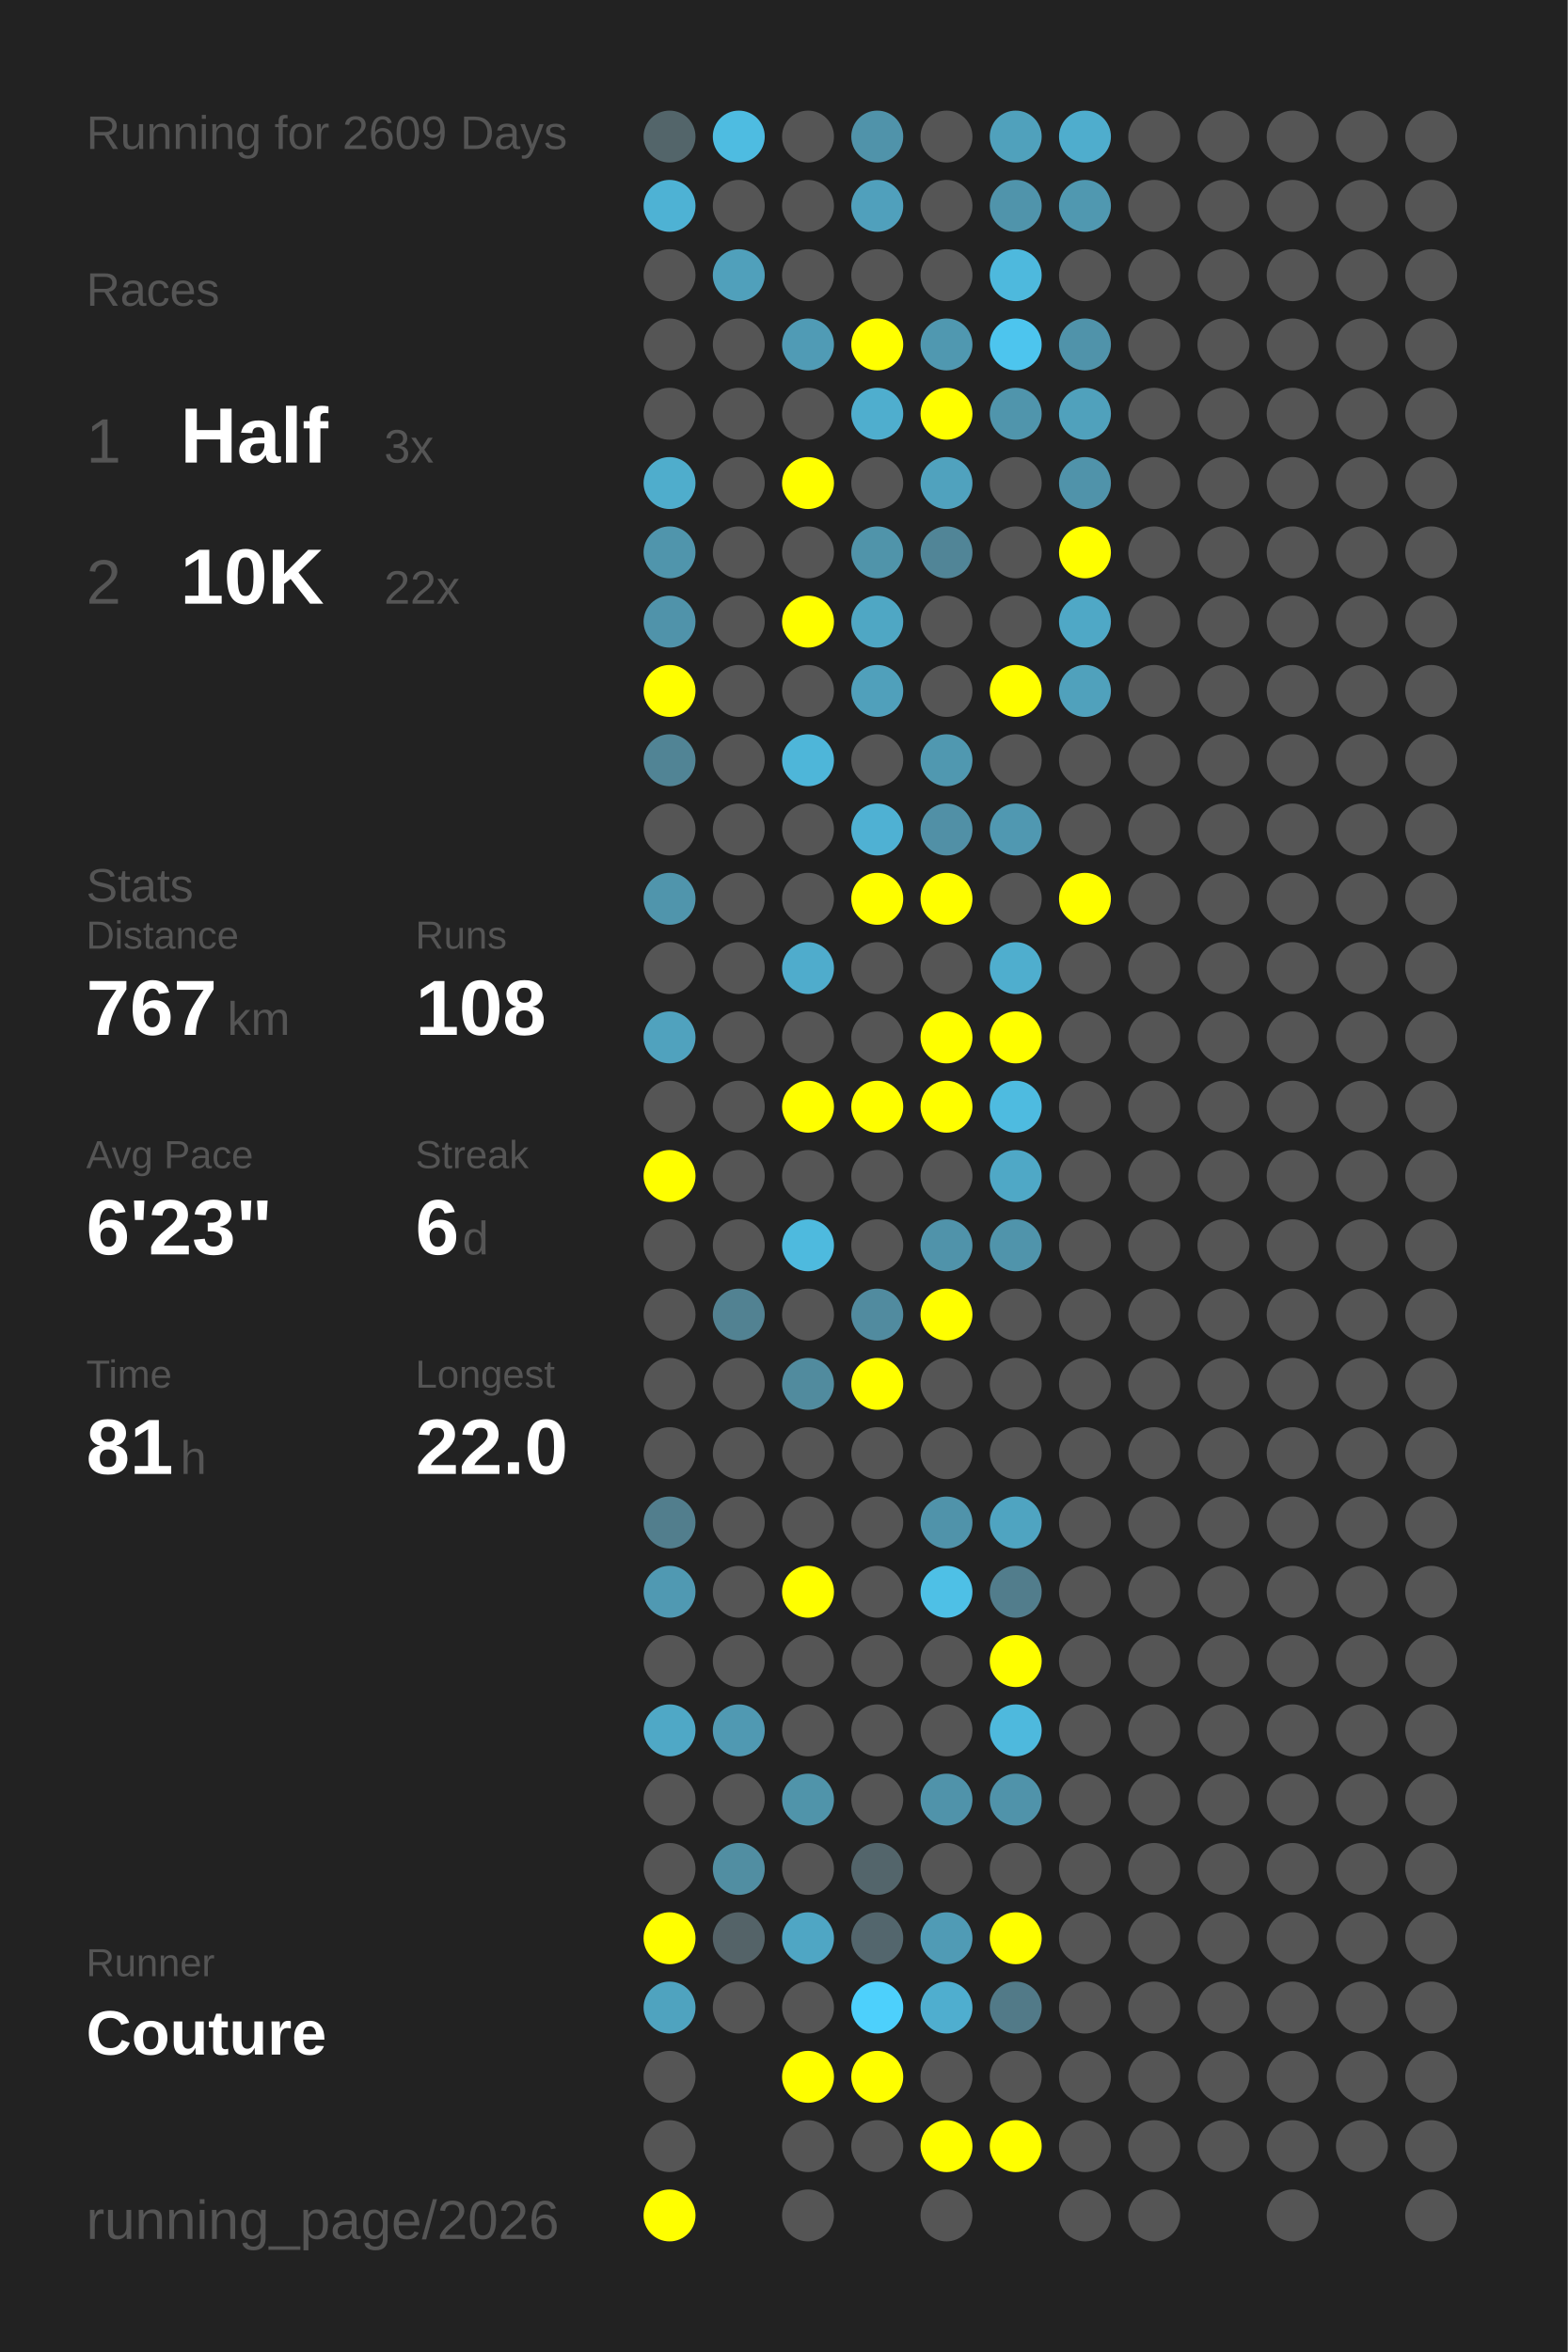
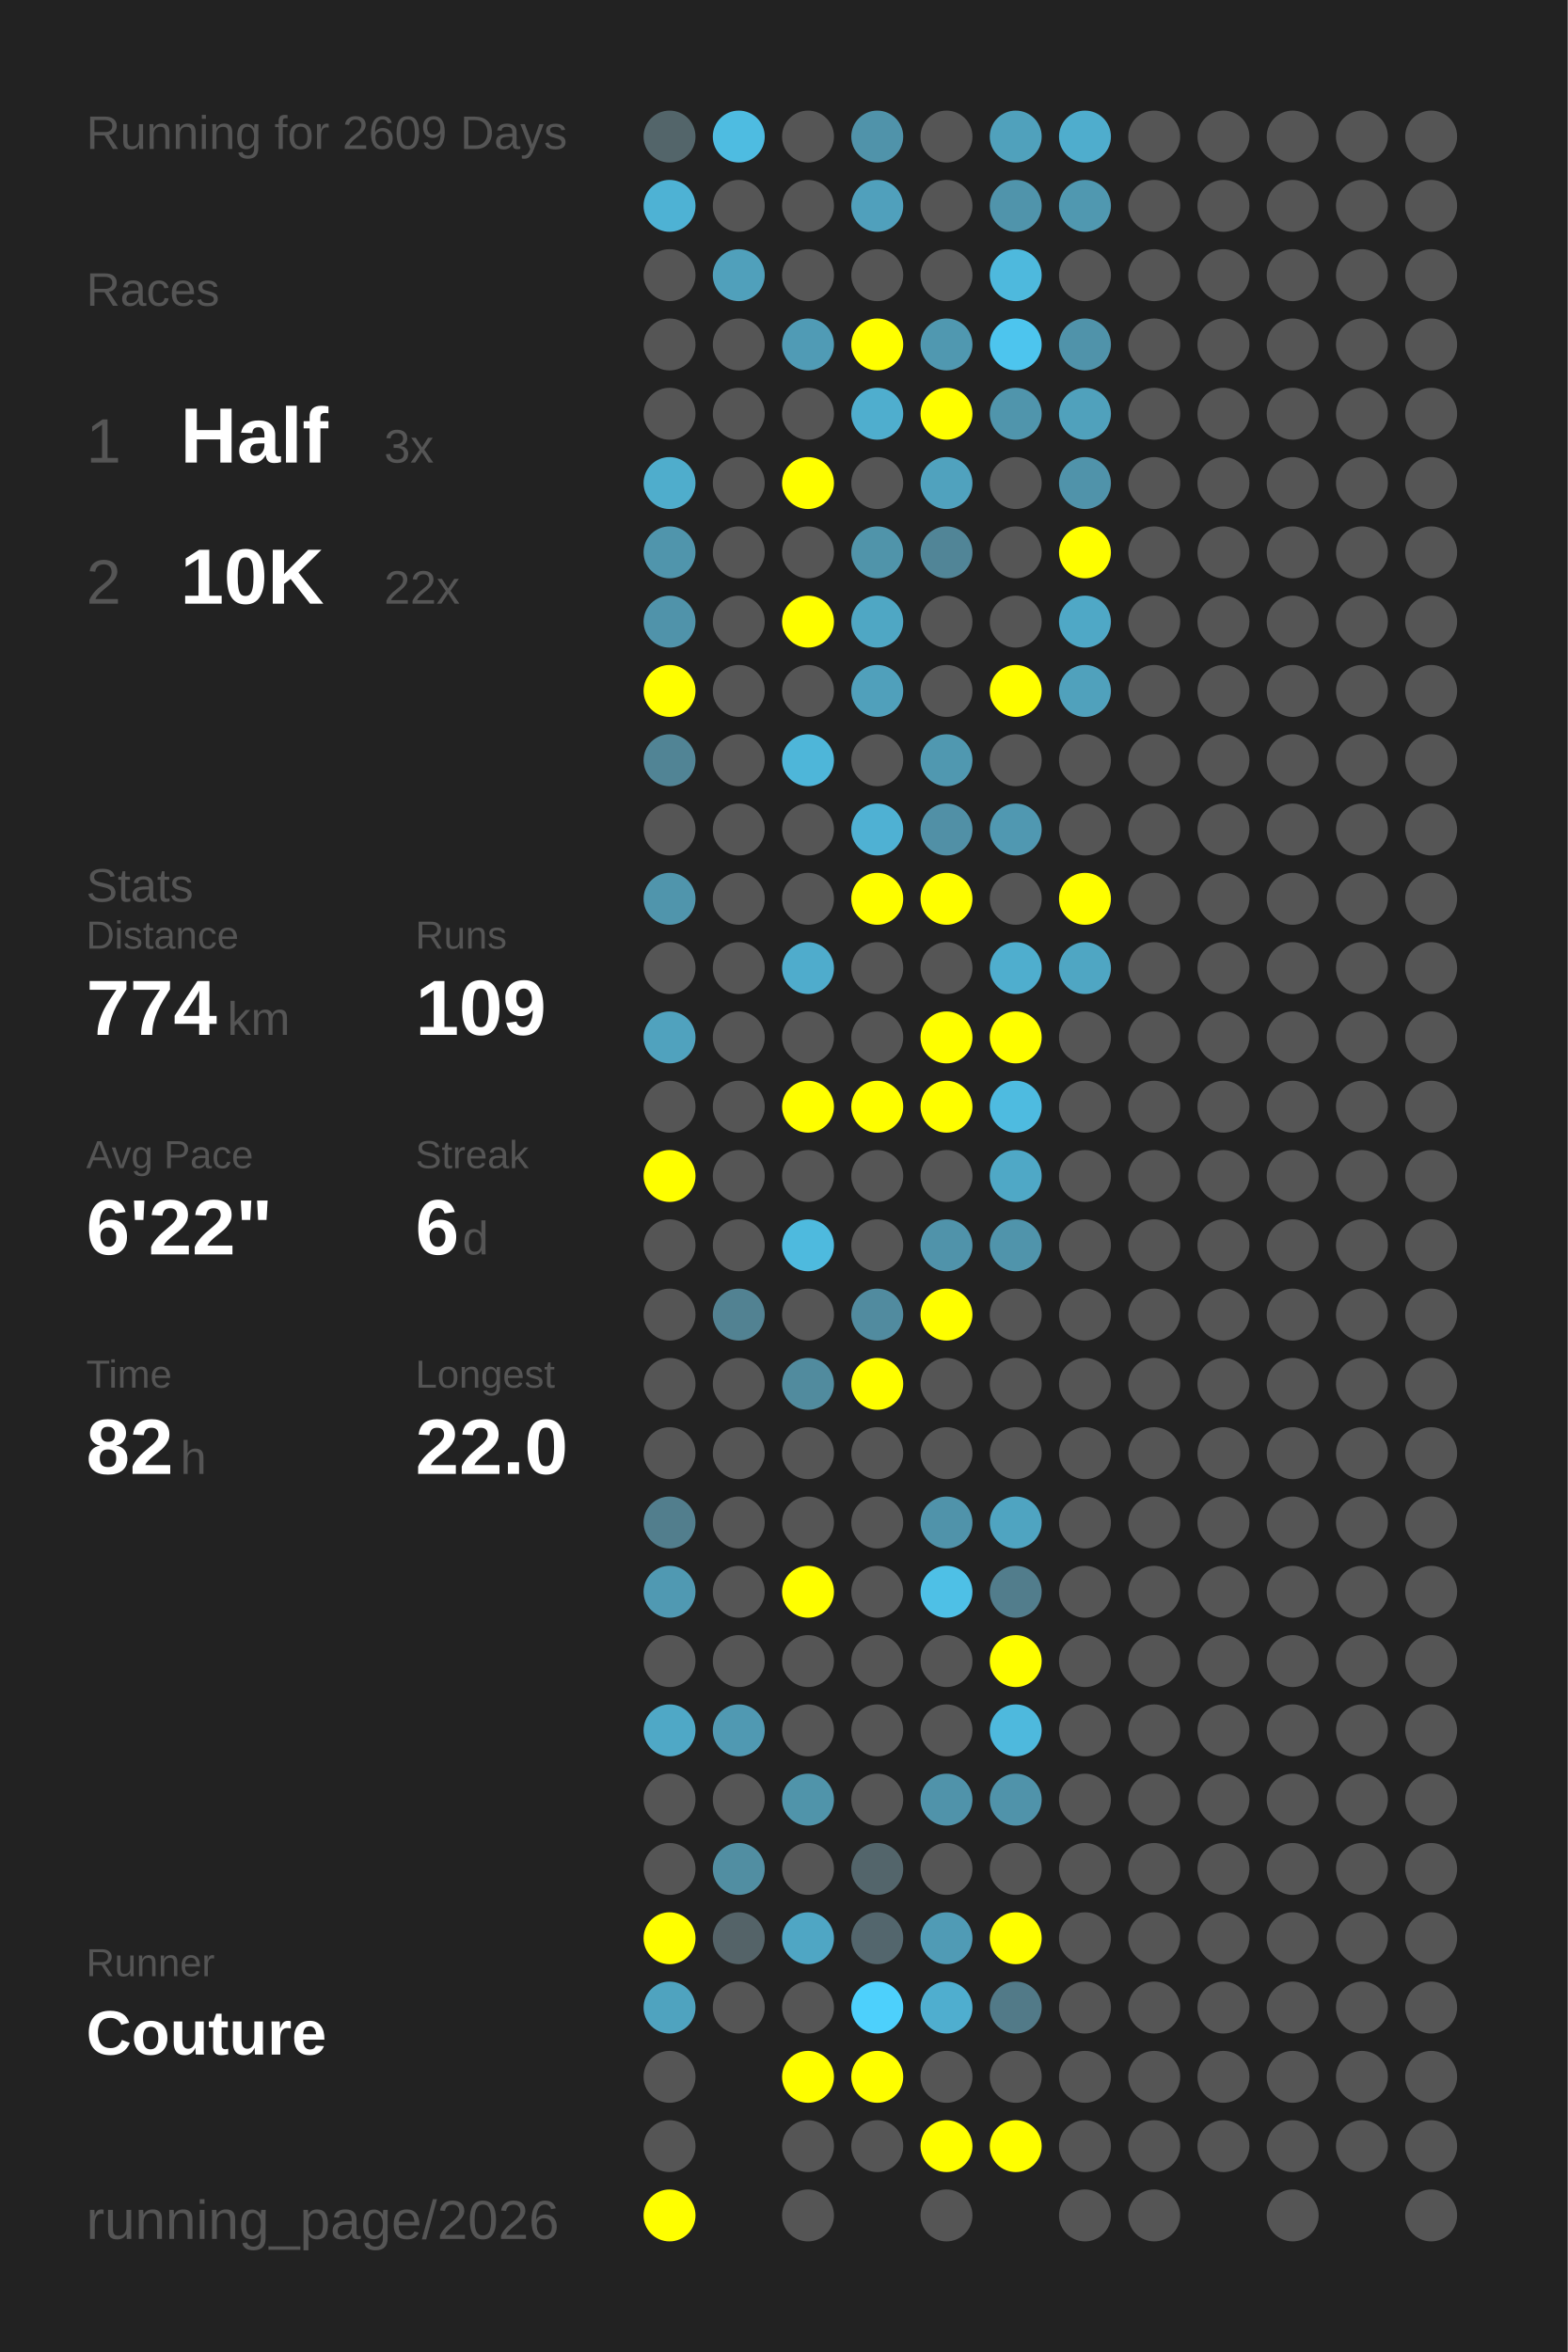
<svg xmlns="http://www.w3.org/2000/svg" baseProfile="full" height="300mm" version="1.1" viewBox="0,0,200,300" width="200mm">
  <defs />
  <rect fill="#222222" height="300" width="200" x="0" y="0" />
  <text fill="#555555" style="font-size:6px; font-family:Arial;" x="11" y="19">Running for 2609 Days</text>
  <text fill="#555555" style="font-size:6px; font-family:Arial;" x="11" y="39">Races</text>
  <text fill="#555555" style="font-size:8px; font-family:Arial;" x="11" y="59">1</text>
  <text fill="#FFFFFF" style="font-size:10px; font-family:Arial; font-weight:bold;" x="23" y="59">Half</text>
  <text fill="#555555" style="font-size:6px; font-family:Arial;" x="49" y="59">3x</text>
  <text fill="#555555" style="font-size:8px; font-family:Arial;" x="11" y="77">2</text>
  <text fill="#FFFFFF" style="font-size:10px; font-family:Arial; font-weight:bold;" x="23" y="77">10K</text>
  <text fill="#555555" style="font-size:6px; font-family:Arial;" x="49" y="77">22x</text>
  <text fill="#555555" style="font-size:6px; font-family:Arial;" x="11" y="115">Stats</text>
  <text fill="#555555" style="font-size:5px; font-family:Arial;" x="11" y="121">Distance</text>
-   <text fill="#FFFFFF" style="font-size:10px; font-family:Arial; font-weight:bold;" x="11" y="132">767</text>
+   <text fill="#FFFFFF" style="font-size:10px; font-family:Arial; font-weight:bold;" x="11" y="132">774</text>
  <text fill="#555555" style="font-size:6px; font-family:Arial;" x="29" y="132">km</text>
  <text fill="#555555" style="font-size:5px; font-family:Arial;" x="53" y="121">Runs</text>
-   <text fill="#FFFFFF" style="font-size:10px; font-family:Arial; font-weight:bold;" x="53" y="132">108</text>
+   <text fill="#FFFFFF" style="font-size:10px; font-family:Arial; font-weight:bold;" x="53" y="132">109</text>
  <text fill="#555555" style="font-size:5px; font-family:Arial;" x="11" y="149">Avg Pace</text>
-   <text fill="#FFFFFF" style="font-size:10px; font-family:Arial; font-weight:bold;" x="11" y="160">6'23"</text>
+   <text fill="#FFFFFF" style="font-size:10px; font-family:Arial; font-weight:bold;" x="11" y="160">6'22"</text>
  <text fill="#555555" style="font-size:5px; font-family:Arial;" x="53" y="149">Streak</text>
  <text fill="#FFFFFF" style="font-size:10px; font-family:Arial; font-weight:bold;" x="53" y="160">6</text>
  <text fill="#555555" style="font-size:6px; font-family:Arial;" x="59" y="160">d</text>
  <text fill="#555555" style="font-size:5px; font-family:Arial;" x="11" y="177">Time</text>
-   <text fill="#FFFFFF" style="font-size:10px; font-family:Arial; font-weight:bold;" x="11" y="188">81</text>
+   <text fill="#FFFFFF" style="font-size:10px; font-family:Arial; font-weight:bold;" x="11" y="188">82</text>
  <text fill="#555555" style="font-size:6px; font-family:Arial;" x="23" y="188">h</text>
  <text fill="#555555" style="font-size:5px; font-family:Arial;" x="53" y="177">Longest</text>
  <text fill="#FFFFFF" style="font-size:10px; font-family:Arial; font-weight:bold;" x="53" y="188">22.0</text>
  <text fill="#555555" style="font-size:5px; font-family:Arial;" x="11" y="252.065">Runner</text>
  <text fill="#FFFFFF" style="font-size:8px; font-family:Arial; font-weight:bold;" x="11" y="262.065">Couture</text>
  <text fill="#555555" style="font-size:7px; font-family:Arial;" x="11" y="285.581">running_page/2026</text>
  <circle cx="85.417" cy="17.419" fill="#53656a" r="3.312" />
  <circle cx="85.417" cy="26.258" fill="#4eb2d4" r="3.312" />
  <circle cx="85.417" cy="35.097" fill="#555555" r="3.312" />
  <circle cx="85.417" cy="43.935" fill="#555555" r="3.312" />
  <circle cx="85.417" cy="52.774" fill="#555555" r="3.312" />
  <circle cx="85.417" cy="61.613" fill="#4fadcc" r="3.312" />
  <circle cx="85.417" cy="70.452" fill="#5095ac" r="3.312" />
  <circle cx="85.417" cy="79.29" fill="#5093aa" r="3.312" />
  <circle cx="85.417" cy="88.129" fill="#FFFF00" r="3.312" />
  <circle cx="85.417" cy="96.968" fill="#518495" r="3.312" />
  <circle cx="85.417" cy="105.806" fill="#555555" r="3.312" />
  <circle cx="85.417" cy="114.645" fill="#5095ac" r="3.312" />
  <circle cx="85.417" cy="123.484" fill="#555555" r="3.312" />
  <circle cx="85.417" cy="132.323" fill="#50a2be" r="3.312" />
  <circle cx="85.417" cy="141.161" fill="#555555" r="3.312" />
  <circle cx="85.417" cy="150" fill="#FFFF00" r="3.312" />
  <circle cx="85.417" cy="158.839" fill="#555555" r="3.312" />
  <circle cx="85.417" cy="167.677" fill="#555555" r="3.312" />
  <circle cx="85.417" cy="176.516" fill="#555555" r="3.312" />
  <circle cx="85.417" cy="185.355" fill="#555555" r="3.312" />
  <circle cx="85.417" cy="194.194" fill="#527e8d" r="3.312" />
  <circle cx="85.417" cy="203.032" fill="#5099b2" r="3.312" />
  <circle cx="85.417" cy="211.871" fill="#555555" r="3.312" />
  <circle cx="85.417" cy="220.71" fill="#4fa8c6" r="3.312" />
  <circle cx="85.417" cy="229.548" fill="#555555" r="3.312" />
  <circle cx="85.417" cy="238.387" fill="#555555" r="3.312" />
  <circle cx="85.417" cy="247.226" fill="#FFFF00" r="3.312" />
  <circle cx="85.417" cy="256.065" fill="#4fa3bf" r="3.312" />
  <circle cx="85.417" cy="264.903" fill="#555555" r="3.312" />
  <circle cx="85.417" cy="273.742" fill="#555555" r="3.312" />
  <circle cx="85.417" cy="282.581" fill="#FFFF00" r="3.312" />
  <circle cx="94.25" cy="17.419" fill="#4ebce1" r="3.312" />
  <circle cx="94.25" cy="26.258" fill="#555555" r="3.312" />
  <circle cx="94.25" cy="35.097" fill="#50a0bb" r="3.312" />
  <circle cx="94.25" cy="43.935" fill="#555555" r="3.312" />
  <circle cx="94.25" cy="52.774" fill="#555555" r="3.312" />
  <circle cx="94.25" cy="61.613" fill="#555555" r="3.312" />
  <circle cx="94.25" cy="70.452" fill="#555555" r="3.312" />
  <circle cx="94.25" cy="79.29" fill="#555555" r="3.312" />
  <circle cx="94.25" cy="88.129" fill="#555555" r="3.312" />
  <circle cx="94.25" cy="96.968" fill="#555555" r="3.312" />
  <circle cx="94.25" cy="105.806" fill="#555555" r="3.312" />
  <circle cx="94.25" cy="114.645" fill="#555555" r="3.312" />
  <circle cx="94.25" cy="123.484" fill="#555555" r="3.312" />
  <circle cx="94.25" cy="132.323" fill="#555555" r="3.312" />
  <circle cx="94.25" cy="141.161" fill="#555555" r="3.312" />
  <circle cx="94.25" cy="150" fill="#555555" r="3.312" />
  <circle cx="94.25" cy="158.839" fill="#555555" r="3.312" />
  <circle cx="94.25" cy="167.677" fill="#528292" r="3.312" />
  <circle cx="94.25" cy="176.516" fill="#555555" r="3.312" />
  <circle cx="94.25" cy="185.355" fill="#555555" r="3.312" />
  <circle cx="94.25" cy="194.194" fill="#555555" r="3.312" />
  <circle cx="94.25" cy="203.032" fill="#555555" r="3.312" />
  <circle cx="94.25" cy="211.871" fill="#555555" r="3.312" />
  <circle cx="94.25" cy="220.71" fill="#5099b2" r="3.312" />
  <circle cx="94.25" cy="229.548" fill="#555555" r="3.312" />
  <circle cx="94.25" cy="238.387" fill="#518ea2" r="3.312" />
  <circle cx="94.25" cy="247.226" fill="#546368" r="3.312" />
  <circle cx="94.25" cy="256.065" fill="#555555" r="3.312" />
  <circle cx="103.083" cy="17.419" fill="#555555" r="3.312" />
  <circle cx="103.083" cy="26.258" fill="#555555" r="3.312" />
  <circle cx="103.083" cy="35.097" fill="#555555" r="3.312" />
  <circle cx="103.083" cy="43.935" fill="#509bb5" r="3.312" />
  <circle cx="103.083" cy="52.774" fill="#555555" r="3.312" />
  <circle cx="103.083" cy="61.613" fill="#FFFF00" r="3.312" />
  <circle cx="103.083" cy="70.452" fill="#555555" r="3.312" />
  <circle cx="103.083" cy="79.29" fill="#FFFF00" r="3.312" />
  <circle cx="103.083" cy="88.129" fill="#555555" r="3.312" />
  <circle cx="103.083" cy="96.968" fill="#4eb6d9" r="3.312" />
  <circle cx="103.083" cy="105.806" fill="#555555" r="3.312" />
  <circle cx="103.083" cy="114.645" fill="#555555" r="3.312" />
  <circle cx="103.083" cy="123.484" fill="#4faccc" r="3.312" />
  <circle cx="103.083" cy="132.323" fill="#555555" r="3.312" />
  <circle cx="103.083" cy="141.161" fill="#FFFF00" r="3.312" />
  <circle cx="103.083" cy="150" fill="#555555" r="3.312" />
  <circle cx="103.083" cy="158.839" fill="#4ebade" r="3.312" />
  <circle cx="103.083" cy="167.677" fill="#555555" r="3.312" />
  <circle cx="103.083" cy="176.516" fill="#518b9e" r="3.312" />
  <circle cx="103.083" cy="185.355" fill="#555555" r="3.312" />
  <circle cx="103.083" cy="194.194" fill="#555555" r="3.312" />
  <circle cx="103.083" cy="203.032" fill="#FFFF00" r="3.312" />
  <circle cx="103.083" cy="211.871" fill="#555555" r="3.312" />
  <circle cx="103.083" cy="220.71" fill="#555555" r="3.312" />
  <circle cx="103.083" cy="229.548" fill="#5094aa" r="3.312" />
  <circle cx="103.083" cy="238.387" fill="#555555" r="3.312" />
  <circle cx="103.083" cy="247.226" fill="#4fa6c4" r="3.312" />
  <circle cx="103.083" cy="256.065" fill="#555555" r="3.312" />
  <circle cx="103.083" cy="264.903" fill="#FFFF00" r="3.312" />
  <circle cx="103.083" cy="273.742" fill="#555555" r="3.312" />
  <circle cx="103.083" cy="282.581" fill="#555555" r="3.312" />
  <circle cx="111.917" cy="17.419" fill="#5093aa" r="3.312" />
  <circle cx="111.917" cy="26.258" fill="#50a0bc" r="3.312" />
  <circle cx="111.917" cy="35.097" fill="#555555" r="3.312" />
  <circle cx="111.917" cy="43.935" fill="#FFFF00" r="3.312" />
  <circle cx="111.917" cy="52.774" fill="#4faece" r="3.312" />
  <circle cx="111.917" cy="61.613" fill="#555555" r="3.312" />
  <circle cx="111.917" cy="70.452" fill="#5094aa" r="3.312" />
  <circle cx="111.917" cy="79.29" fill="#4fa7c4" r="3.312" />
  <circle cx="111.917" cy="88.129" fill="#50a0bb" r="3.312" />
  <circle cx="111.917" cy="96.968" fill="#555555" r="3.312" />
  <circle cx="111.917" cy="105.806" fill="#4fb1d3" r="3.312" />
  <circle cx="111.917" cy="114.645" fill="#FFFF00" r="3.312" />
  <circle cx="111.917" cy="123.484" fill="#555555" r="3.312" />
  <circle cx="111.917" cy="132.323" fill="#555555" r="3.312" />
  <circle cx="111.917" cy="141.161" fill="#FFFF00" r="3.312" />
  <circle cx="111.917" cy="150" fill="#555555" r="3.312" />
  <circle cx="111.917" cy="158.839" fill="#555555" r="3.312" />
  <circle cx="111.917" cy="167.677" fill="#518b9f" r="3.312" />
  <circle cx="111.917" cy="176.516" fill="#FFFF00" r="3.312" />
  <circle cx="111.917" cy="185.355" fill="#555555" r="3.312" />
  <circle cx="111.917" cy="194.194" fill="#555555" r="3.312" />
  <circle cx="111.917" cy="203.032" fill="#555555" r="3.312" />
  <circle cx="111.917" cy="211.871" fill="#555555" r="3.312" />
  <circle cx="111.917" cy="220.71" fill="#555555" r="3.312" />
  <circle cx="111.917" cy="229.548" fill="#555555" r="3.312" />
  <circle cx="111.917" cy="238.387" fill="#53656b" r="3.312" />
  <circle cx="111.917" cy="247.226" fill="#53666d" r="3.312" />
  <circle cx="111.917" cy="256.065" fill="#4dd0fc" r="3.312" />
  <circle cx="111.917" cy="264.903" fill="#FFFF00" r="3.312" />
  <circle cx="111.917" cy="273.742" fill="#555555" r="3.312" />
  <circle cx="120.75" cy="17.419" fill="#555555" r="3.312" />
  <circle cx="120.75" cy="26.258" fill="#555555" r="3.312" />
  <circle cx="120.75" cy="35.097" fill="#555555" r="3.312" />
  <circle cx="120.75" cy="43.935" fill="#5098b0" r="3.312" />
  <circle cx="120.75" cy="52.774" fill="#FFFF00" r="3.312" />
  <circle cx="120.75" cy="61.613" fill="#50a2be" r="3.312" />
  <circle cx="120.75" cy="70.452" fill="#518597" r="3.312" />
  <circle cx="120.75" cy="79.29" fill="#555555" r="3.312" />
  <circle cx="120.75" cy="88.129" fill="#555555" r="3.312" />
  <circle cx="120.75" cy="96.968" fill="#5098b0" r="3.312" />
  <circle cx="120.75" cy="105.806" fill="#5190a6" r="3.312" />
  <circle cx="120.75" cy="114.645" fill="#FFFF00" r="3.312" />
  <circle cx="120.75" cy="123.484" fill="#555555" r="3.312" />
  <circle cx="120.75" cy="132.323" fill="#FFFF00" r="3.312" />
  <circle cx="120.75" cy="141.161" fill="#FFFF00" r="3.312" />
  <circle cx="120.75" cy="150" fill="#555555" r="3.312" />
  <circle cx="120.75" cy="158.839" fill="#5093aa" r="3.312" />
  <circle cx="120.75" cy="167.677" fill="#FFFF00" r="3.312" />
  <circle cx="120.75" cy="176.516" fill="#555555" r="3.312" />
  <circle cx="120.75" cy="185.355" fill="#555555" r="3.312" />
  <circle cx="120.75" cy="194.194" fill="#5093aa" r="3.312" />
  <circle cx="120.75" cy="203.032" fill="#4ec0e6" r="3.312" />
  <circle cx="120.75" cy="211.871" fill="#555555" r="3.312" />
  <circle cx="120.75" cy="220.71" fill="#555555" r="3.312" />
  <circle cx="120.75" cy="229.548" fill="#5093aa" r="3.312" />
  <circle cx="120.75" cy="238.387" fill="#555555" r="3.312" />
  <circle cx="120.75" cy="247.226" fill="#509bb5" r="3.312" />
  <circle cx="120.75" cy="256.065" fill="#4faecf" r="3.312" />
  <circle cx="120.75" cy="264.903" fill="#555555" r="3.312" />
  <circle cx="120.75" cy="273.742" fill="#FFFF00" r="3.312" />
  <circle cx="120.75" cy="282.581" fill="#555555" r="3.312" />
  <circle cx="129.583" cy="17.419" fill="#50a1bc" r="3.312" />
  <circle cx="129.583" cy="26.258" fill="#5094ab" r="3.312" />
  <circle cx="129.583" cy="35.097" fill="#4eb9dd" r="3.312" />
  <circle cx="129.583" cy="43.935" fill="#4dc5ee" r="3.312" />
  <circle cx="129.583" cy="52.774" fill="#5095ac" r="3.312" />
  <circle cx="129.583" cy="61.613" fill="#555555" r="3.312" />
  <circle cx="129.583" cy="70.452" fill="#555555" r="3.312" />
  <circle cx="129.583" cy="79.29" fill="#555555" r="3.312" />
  <circle cx="129.583" cy="88.129" fill="#FFFF00" r="3.312" />
  <circle cx="129.583" cy="96.968" fill="#555555" r="3.312" />
  <circle cx="129.583" cy="105.806" fill="#5098b1" r="3.312" />
  <circle cx="129.583" cy="114.645" fill="#555555" r="3.312" />
  <circle cx="129.583" cy="123.484" fill="#4faece" r="3.312" />
  <circle cx="129.583" cy="132.323" fill="#FFFF00" r="3.312" />
  <circle cx="129.583" cy="141.161" fill="#4ebbe0" r="3.312" />
  <circle cx="129.583" cy="150" fill="#4fa8c6" r="3.312" />
  <circle cx="129.583" cy="158.839" fill="#5094ab" r="3.312" />
  <circle cx="129.583" cy="167.677" fill="#555555" r="3.312" />
  <circle cx="129.583" cy="176.516" fill="#555555" r="3.312" />
  <circle cx="129.583" cy="185.355" fill="#555555" r="3.312" />
  <circle cx="129.583" cy="194.194" fill="#4fa4c1" r="3.312" />
  <circle cx="129.583" cy="203.032" fill="#527d8c" r="3.312" />
  <circle cx="129.583" cy="211.871" fill="#FFFF00" r="3.312" />
  <circle cx="129.583" cy="220.71" fill="#4eb9dd" r="3.312" />
  <circle cx="129.583" cy="229.548" fill="#5093aa" r="3.312" />
  <circle cx="129.583" cy="238.387" fill="#555555" r="3.312" />
  <circle cx="129.583" cy="247.226" fill="#FFFF00" r="3.312" />
  <circle cx="129.583" cy="256.065" fill="#527a88" r="3.312" />
  <circle cx="129.583" cy="264.903" fill="#555555" r="3.312" />
  <circle cx="129.583" cy="273.742" fill="#FFFF00" r="3.312" />
  <circle cx="138.417" cy="17.419" fill="#4fadcd" r="3.312" />
  <circle cx="138.417" cy="26.258" fill="#5098b0" r="3.312" />
  <circle cx="138.417" cy="35.097" fill="#555555" r="3.312" />
  <circle cx="138.417" cy="43.935" fill="#5093aa" r="3.312" />
  <circle cx="138.417" cy="52.774" fill="#50a1bc" r="3.312" />
  <circle cx="138.417" cy="61.613" fill="#5093aa" r="3.312" />
  <circle cx="138.417" cy="70.452" fill="#FFFF00" r="3.312" />
  <circle cx="138.417" cy="79.29" fill="#4fa8c6" r="3.312" />
  <circle cx="138.417" cy="88.129" fill="#50a1bc" r="3.312" />
  <circle cx="138.417" cy="96.968" fill="#555555" r="3.312" />
  <circle cx="138.417" cy="105.806" fill="#555555" r="3.312" />
  <circle cx="138.417" cy="114.645" fill="#FFFF00" r="3.312" />
-   <circle cx="138.417" cy="123.484" fill="#555555" r="3.312" />
+   <circle cx="138.417" cy="123.484" fill="#4fa6c3" r="3.312" />
  <circle cx="138.417" cy="132.323" fill="#555555" r="3.312" />
  <circle cx="138.417" cy="141.161" fill="#555555" r="3.312" />
  <circle cx="138.417" cy="150" fill="#555555" r="3.312" />
  <circle cx="138.417" cy="158.839" fill="#555555" r="3.312" />
  <circle cx="138.417" cy="167.677" fill="#555555" r="3.312" />
  <circle cx="138.417" cy="176.516" fill="#555555" r="3.312" />
  <circle cx="138.417" cy="185.355" fill="#555555" r="3.312" />
  <circle cx="138.417" cy="194.194" fill="#555555" r="3.312" />
  <circle cx="138.417" cy="203.032" fill="#555555" r="3.312" />
  <circle cx="138.417" cy="211.871" fill="#555555" r="3.312" />
  <circle cx="138.417" cy="220.71" fill="#555555" r="3.312" />
  <circle cx="138.417" cy="229.548" fill="#555555" r="3.312" />
  <circle cx="138.417" cy="238.387" fill="#555555" r="3.312" />
  <circle cx="138.417" cy="247.226" fill="#555555" r="3.312" />
  <circle cx="138.417" cy="256.065" fill="#555555" r="3.312" />
  <circle cx="138.417" cy="264.903" fill="#555555" r="3.312" />
  <circle cx="138.417" cy="273.742" fill="#555555" r="3.312" />
  <circle cx="138.417" cy="282.581" fill="#555555" r="3.312" />
  <circle cx="147.25" cy="17.419" fill="#555555" r="3.312" />
  <circle cx="147.25" cy="26.258" fill="#555555" r="3.312" />
  <circle cx="147.25" cy="35.097" fill="#555555" r="3.312" />
  <circle cx="147.25" cy="43.935" fill="#555555" r="3.312" />
  <circle cx="147.25" cy="52.774" fill="#555555" r="3.312" />
  <circle cx="147.25" cy="61.613" fill="#555555" r="3.312" />
  <circle cx="147.25" cy="70.452" fill="#555555" r="3.312" />
  <circle cx="147.25" cy="79.29" fill="#555555" r="3.312" />
  <circle cx="147.25" cy="88.129" fill="#555555" r="3.312" />
  <circle cx="147.25" cy="96.968" fill="#555555" r="3.312" />
  <circle cx="147.25" cy="105.806" fill="#555555" r="3.312" />
  <circle cx="147.25" cy="114.645" fill="#555555" r="3.312" />
  <circle cx="147.25" cy="123.484" fill="#555555" r="3.312" />
  <circle cx="147.25" cy="132.323" fill="#555555" r="3.312" />
  <circle cx="147.25" cy="141.161" fill="#555555" r="3.312" />
  <circle cx="147.25" cy="150" fill="#555555" r="3.312" />
  <circle cx="147.25" cy="158.839" fill="#555555" r="3.312" />
  <circle cx="147.25" cy="167.677" fill="#555555" r="3.312" />
  <circle cx="147.25" cy="176.516" fill="#555555" r="3.312" />
  <circle cx="147.25" cy="185.355" fill="#555555" r="3.312" />
  <circle cx="147.25" cy="194.194" fill="#555555" r="3.312" />
  <circle cx="147.25" cy="203.032" fill="#555555" r="3.312" />
  <circle cx="147.25" cy="211.871" fill="#555555" r="3.312" />
  <circle cx="147.25" cy="220.71" fill="#555555" r="3.312" />
  <circle cx="147.25" cy="229.548" fill="#555555" r="3.312" />
  <circle cx="147.25" cy="238.387" fill="#555555" r="3.312" />
  <circle cx="147.25" cy="247.226" fill="#555555" r="3.312" />
  <circle cx="147.25" cy="256.065" fill="#555555" r="3.312" />
  <circle cx="147.25" cy="264.903" fill="#555555" r="3.312" />
  <circle cx="147.25" cy="273.742" fill="#555555" r="3.312" />
  <circle cx="147.25" cy="282.581" fill="#555555" r="3.312" />
  <circle cx="156.083" cy="17.419" fill="#555555" r="3.312" />
  <circle cx="156.083" cy="26.258" fill="#555555" r="3.312" />
  <circle cx="156.083" cy="35.097" fill="#555555" r="3.312" />
  <circle cx="156.083" cy="43.935" fill="#555555" r="3.312" />
  <circle cx="156.083" cy="52.774" fill="#555555" r="3.312" />
  <circle cx="156.083" cy="61.613" fill="#555555" r="3.312" />
  <circle cx="156.083" cy="70.452" fill="#555555" r="3.312" />
  <circle cx="156.083" cy="79.29" fill="#555555" r="3.312" />
  <circle cx="156.083" cy="88.129" fill="#555555" r="3.312" />
  <circle cx="156.083" cy="96.968" fill="#555555" r="3.312" />
  <circle cx="156.083" cy="105.806" fill="#555555" r="3.312" />
  <circle cx="156.083" cy="114.645" fill="#555555" r="3.312" />
  <circle cx="156.083" cy="123.484" fill="#555555" r="3.312" />
  <circle cx="156.083" cy="132.323" fill="#555555" r="3.312" />
  <circle cx="156.083" cy="141.161" fill="#555555" r="3.312" />
  <circle cx="156.083" cy="150" fill="#555555" r="3.312" />
  <circle cx="156.083" cy="158.839" fill="#555555" r="3.312" />
  <circle cx="156.083" cy="167.677" fill="#555555" r="3.312" />
  <circle cx="156.083" cy="176.516" fill="#555555" r="3.312" />
  <circle cx="156.083" cy="185.355" fill="#555555" r="3.312" />
  <circle cx="156.083" cy="194.194" fill="#555555" r="3.312" />
  <circle cx="156.083" cy="203.032" fill="#555555" r="3.312" />
  <circle cx="156.083" cy="211.871" fill="#555555" r="3.312" />
  <circle cx="156.083" cy="220.71" fill="#555555" r="3.312" />
  <circle cx="156.083" cy="229.548" fill="#555555" r="3.312" />
  <circle cx="156.083" cy="238.387" fill="#555555" r="3.312" />
  <circle cx="156.083" cy="247.226" fill="#555555" r="3.312" />
  <circle cx="156.083" cy="256.065" fill="#555555" r="3.312" />
  <circle cx="156.083" cy="264.903" fill="#555555" r="3.312" />
  <circle cx="156.083" cy="273.742" fill="#555555" r="3.312" />
  <circle cx="164.917" cy="17.419" fill="#555555" r="3.312" />
  <circle cx="164.917" cy="26.258" fill="#555555" r="3.312" />
  <circle cx="164.917" cy="35.097" fill="#555555" r="3.312" />
  <circle cx="164.917" cy="43.935" fill="#555555" r="3.312" />
  <circle cx="164.917" cy="52.774" fill="#555555" r="3.312" />
  <circle cx="164.917" cy="61.613" fill="#555555" r="3.312" />
  <circle cx="164.917" cy="70.452" fill="#555555" r="3.312" />
  <circle cx="164.917" cy="79.29" fill="#555555" r="3.312" />
  <circle cx="164.917" cy="88.129" fill="#555555" r="3.312" />
  <circle cx="164.917" cy="96.968" fill="#555555" r="3.312" />
  <circle cx="164.917" cy="105.806" fill="#555555" r="3.312" />
  <circle cx="164.917" cy="114.645" fill="#555555" r="3.312" />
  <circle cx="164.917" cy="123.484" fill="#555555" r="3.312" />
  <circle cx="164.917" cy="132.323" fill="#555555" r="3.312" />
  <circle cx="164.917" cy="141.161" fill="#555555" r="3.312" />
  <circle cx="164.917" cy="150" fill="#555555" r="3.312" />
  <circle cx="164.917" cy="158.839" fill="#555555" r="3.312" />
  <circle cx="164.917" cy="167.677" fill="#555555" r="3.312" />
  <circle cx="164.917" cy="176.516" fill="#555555" r="3.312" />
  <circle cx="164.917" cy="185.355" fill="#555555" r="3.312" />
  <circle cx="164.917" cy="194.194" fill="#555555" r="3.312" />
  <circle cx="164.917" cy="203.032" fill="#555555" r="3.312" />
  <circle cx="164.917" cy="211.871" fill="#555555" r="3.312" />
  <circle cx="164.917" cy="220.71" fill="#555555" r="3.312" />
  <circle cx="164.917" cy="229.548" fill="#555555" r="3.312" />
  <circle cx="164.917" cy="238.387" fill="#555555" r="3.312" />
  <circle cx="164.917" cy="247.226" fill="#555555" r="3.312" />
  <circle cx="164.917" cy="256.065" fill="#555555" r="3.312" />
  <circle cx="164.917" cy="264.903" fill="#555555" r="3.312" />
  <circle cx="164.917" cy="273.742" fill="#555555" r="3.312" />
  <circle cx="164.917" cy="282.581" fill="#555555" r="3.312" />
  <circle cx="173.75" cy="17.419" fill="#555555" r="3.312" />
  <circle cx="173.75" cy="26.258" fill="#555555" r="3.312" />
  <circle cx="173.75" cy="35.097" fill="#555555" r="3.312" />
  <circle cx="173.75" cy="43.935" fill="#555555" r="3.312" />
  <circle cx="173.75" cy="52.774" fill="#555555" r="3.312" />
  <circle cx="173.75" cy="61.613" fill="#555555" r="3.312" />
  <circle cx="173.75" cy="70.452" fill="#555555" r="3.312" />
  <circle cx="173.75" cy="79.29" fill="#555555" r="3.312" />
  <circle cx="173.75" cy="88.129" fill="#555555" r="3.312" />
  <circle cx="173.75" cy="96.968" fill="#555555" r="3.312" />
  <circle cx="173.75" cy="105.806" fill="#555555" r="3.312" />
  <circle cx="173.75" cy="114.645" fill="#555555" r="3.312" />
  <circle cx="173.75" cy="123.484" fill="#555555" r="3.312" />
  <circle cx="173.75" cy="132.323" fill="#555555" r="3.312" />
  <circle cx="173.75" cy="141.161" fill="#555555" r="3.312" />
  <circle cx="173.75" cy="150" fill="#555555" r="3.312" />
  <circle cx="173.75" cy="158.839" fill="#555555" r="3.312" />
  <circle cx="173.75" cy="167.677" fill="#555555" r="3.312" />
  <circle cx="173.75" cy="176.516" fill="#555555" r="3.312" />
  <circle cx="173.75" cy="185.355" fill="#555555" r="3.312" />
  <circle cx="173.75" cy="194.194" fill="#555555" r="3.312" />
  <circle cx="173.75" cy="203.032" fill="#555555" r="3.312" />
  <circle cx="173.75" cy="211.871" fill="#555555" r="3.312" />
  <circle cx="173.75" cy="220.71" fill="#555555" r="3.312" />
  <circle cx="173.75" cy="229.548" fill="#555555" r="3.312" />
  <circle cx="173.75" cy="238.387" fill="#555555" r="3.312" />
  <circle cx="173.75" cy="247.226" fill="#555555" r="3.312" />
  <circle cx="173.75" cy="256.065" fill="#555555" r="3.312" />
  <circle cx="173.75" cy="264.903" fill="#555555" r="3.312" />
  <circle cx="173.75" cy="273.742" fill="#555555" r="3.312" />
  <circle cx="182.583" cy="17.419" fill="#555555" r="3.312" />
  <circle cx="182.583" cy="26.258" fill="#555555" r="3.312" />
  <circle cx="182.583" cy="35.097" fill="#555555" r="3.312" />
  <circle cx="182.583" cy="43.935" fill="#555555" r="3.312" />
  <circle cx="182.583" cy="52.774" fill="#555555" r="3.312" />
  <circle cx="182.583" cy="61.613" fill="#555555" r="3.312" />
  <circle cx="182.583" cy="70.452" fill="#555555" r="3.312" />
  <circle cx="182.583" cy="79.29" fill="#555555" r="3.312" />
  <circle cx="182.583" cy="88.129" fill="#555555" r="3.312" />
  <circle cx="182.583" cy="96.968" fill="#555555" r="3.312" />
  <circle cx="182.583" cy="105.806" fill="#555555" r="3.312" />
  <circle cx="182.583" cy="114.645" fill="#555555" r="3.312" />
  <circle cx="182.583" cy="123.484" fill="#555555" r="3.312" />
  <circle cx="182.583" cy="132.323" fill="#555555" r="3.312" />
  <circle cx="182.583" cy="141.161" fill="#555555" r="3.312" />
  <circle cx="182.583" cy="150" fill="#555555" r="3.312" />
  <circle cx="182.583" cy="158.839" fill="#555555" r="3.312" />
  <circle cx="182.583" cy="167.677" fill="#555555" r="3.312" />
  <circle cx="182.583" cy="176.516" fill="#555555" r="3.312" />
  <circle cx="182.583" cy="185.355" fill="#555555" r="3.312" />
  <circle cx="182.583" cy="194.194" fill="#555555" r="3.312" />
  <circle cx="182.583" cy="203.032" fill="#555555" r="3.312" />
  <circle cx="182.583" cy="211.871" fill="#555555" r="3.312" />
  <circle cx="182.583" cy="220.71" fill="#555555" r="3.312" />
  <circle cx="182.583" cy="229.548" fill="#555555" r="3.312" />
  <circle cx="182.583" cy="238.387" fill="#555555" r="3.312" />
  <circle cx="182.583" cy="247.226" fill="#555555" r="3.312" />
  <circle cx="182.583" cy="256.065" fill="#555555" r="3.312" />
  <circle cx="182.583" cy="264.903" fill="#555555" r="3.312" />
  <circle cx="182.583" cy="273.742" fill="#555555" r="3.312" />
  <circle cx="182.583" cy="282.581" fill="#555555" r="3.312" />
</svg>
